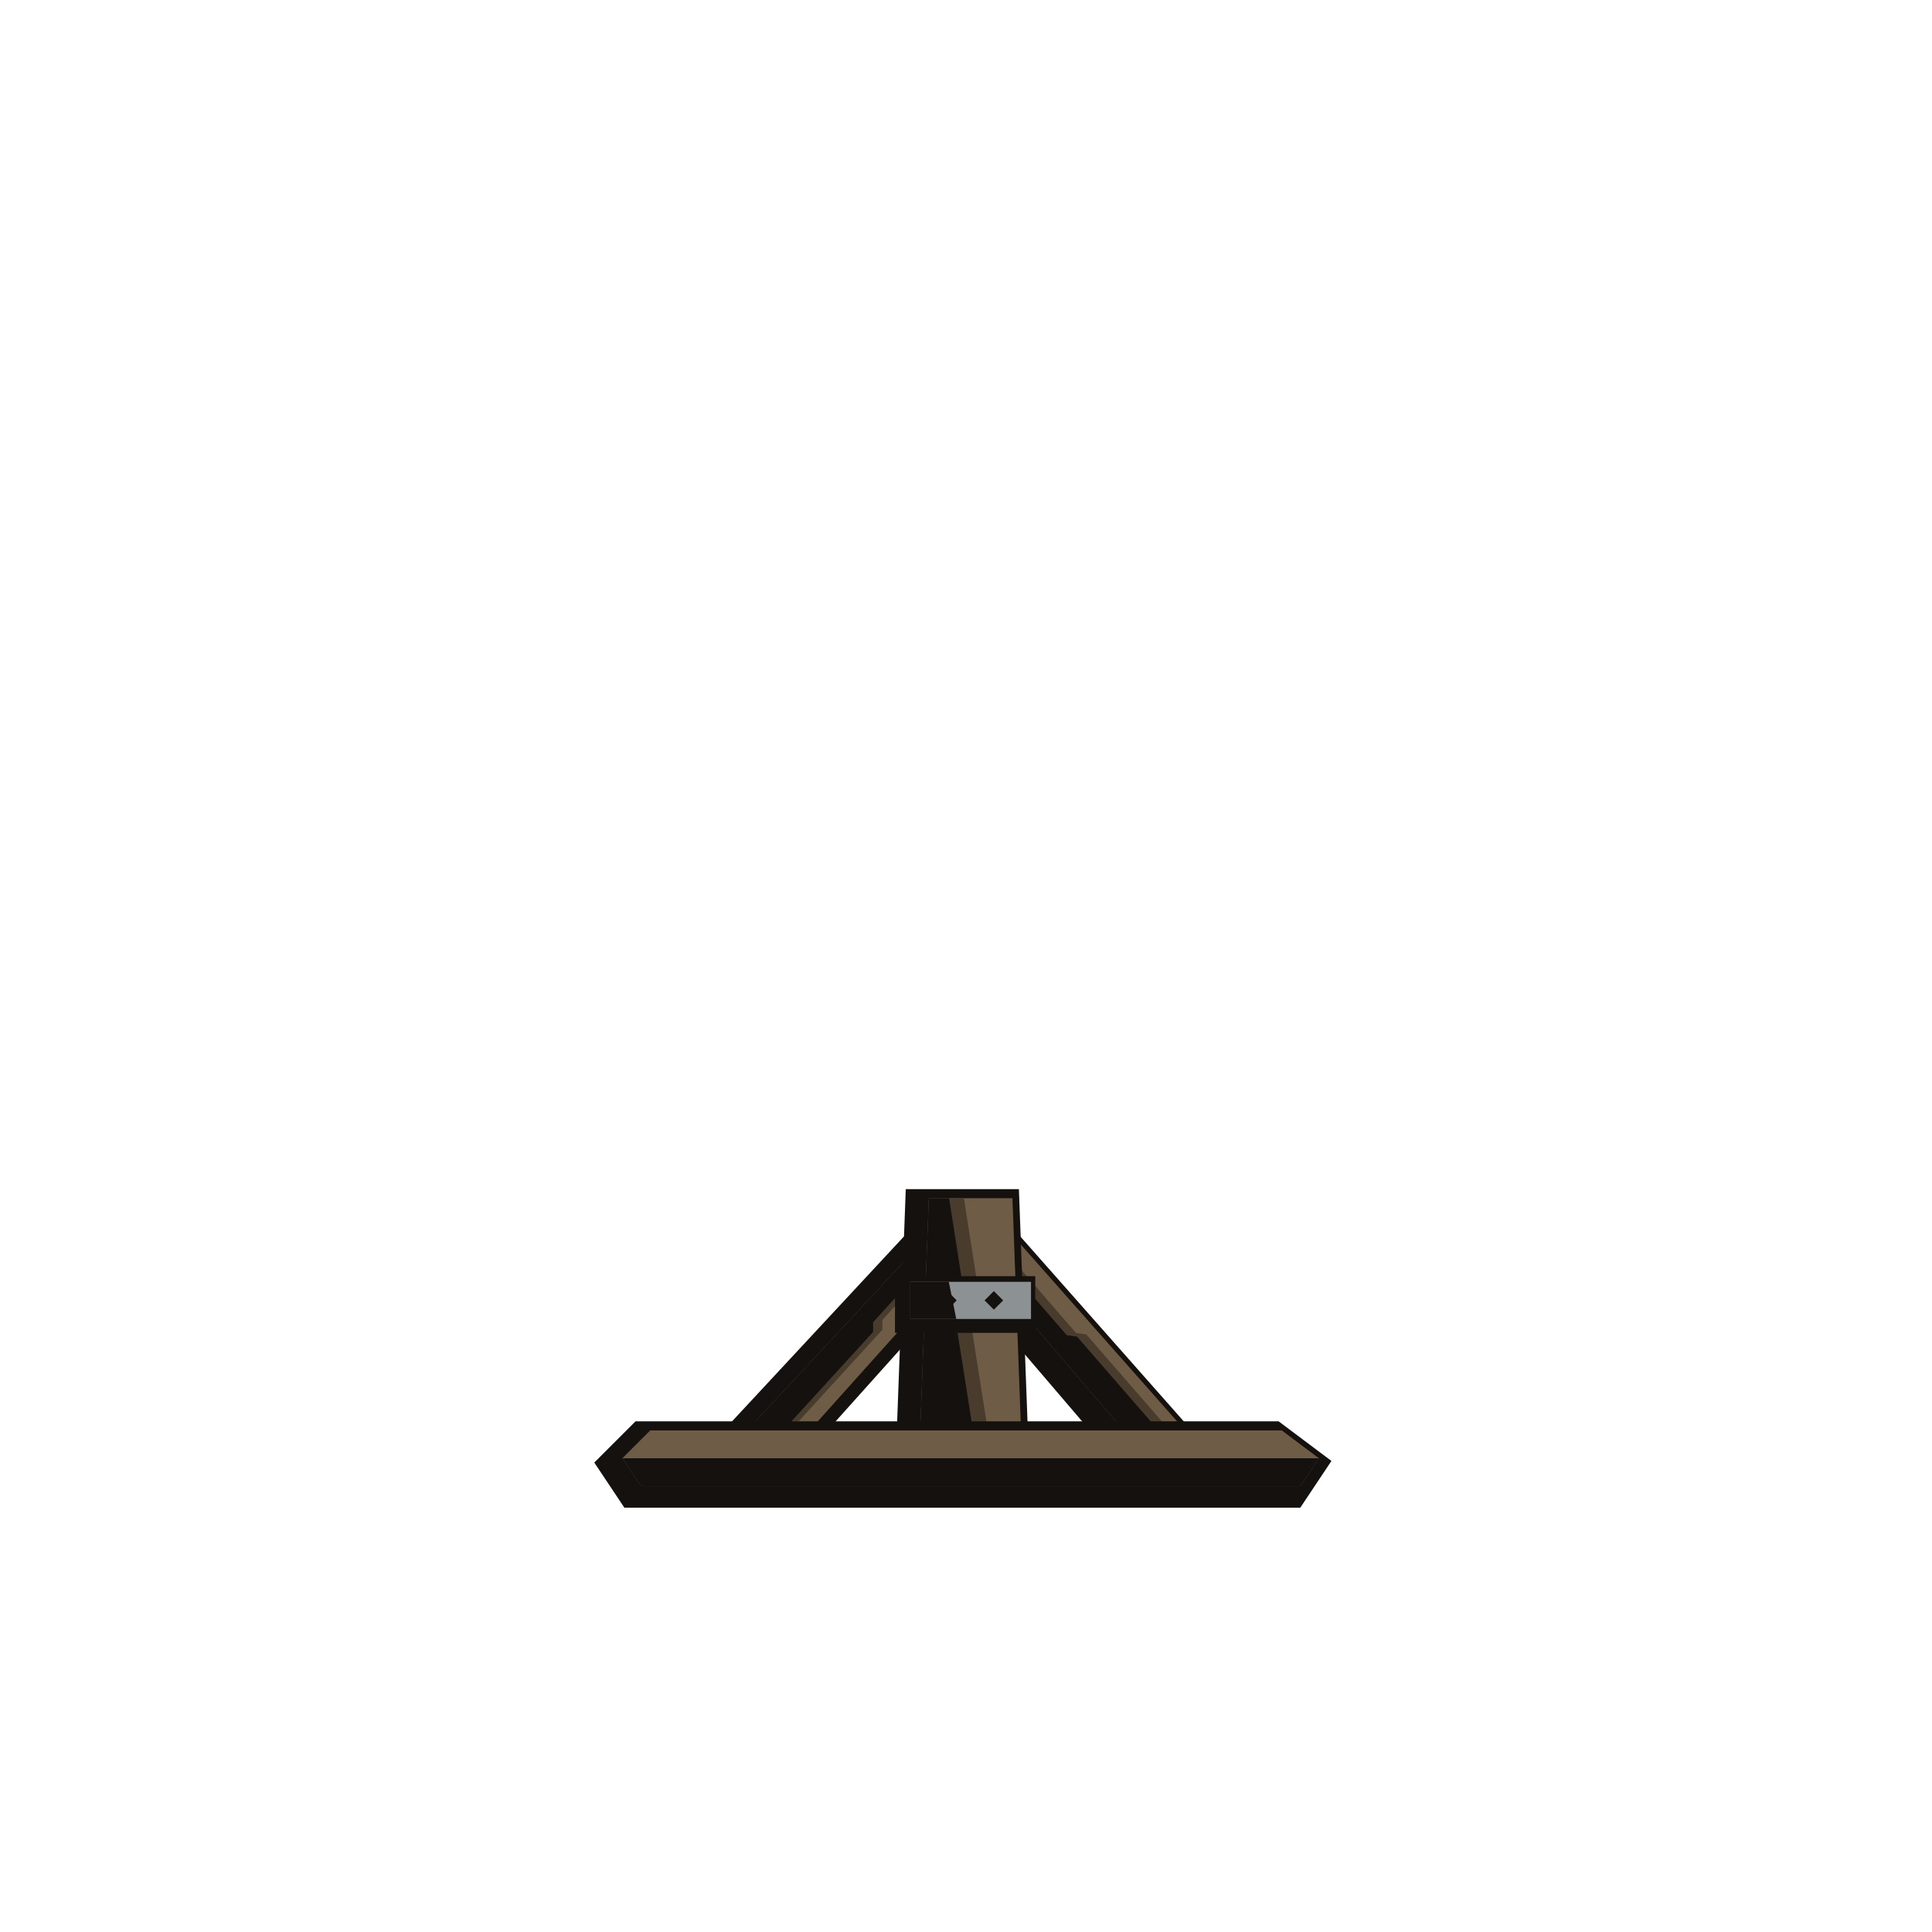
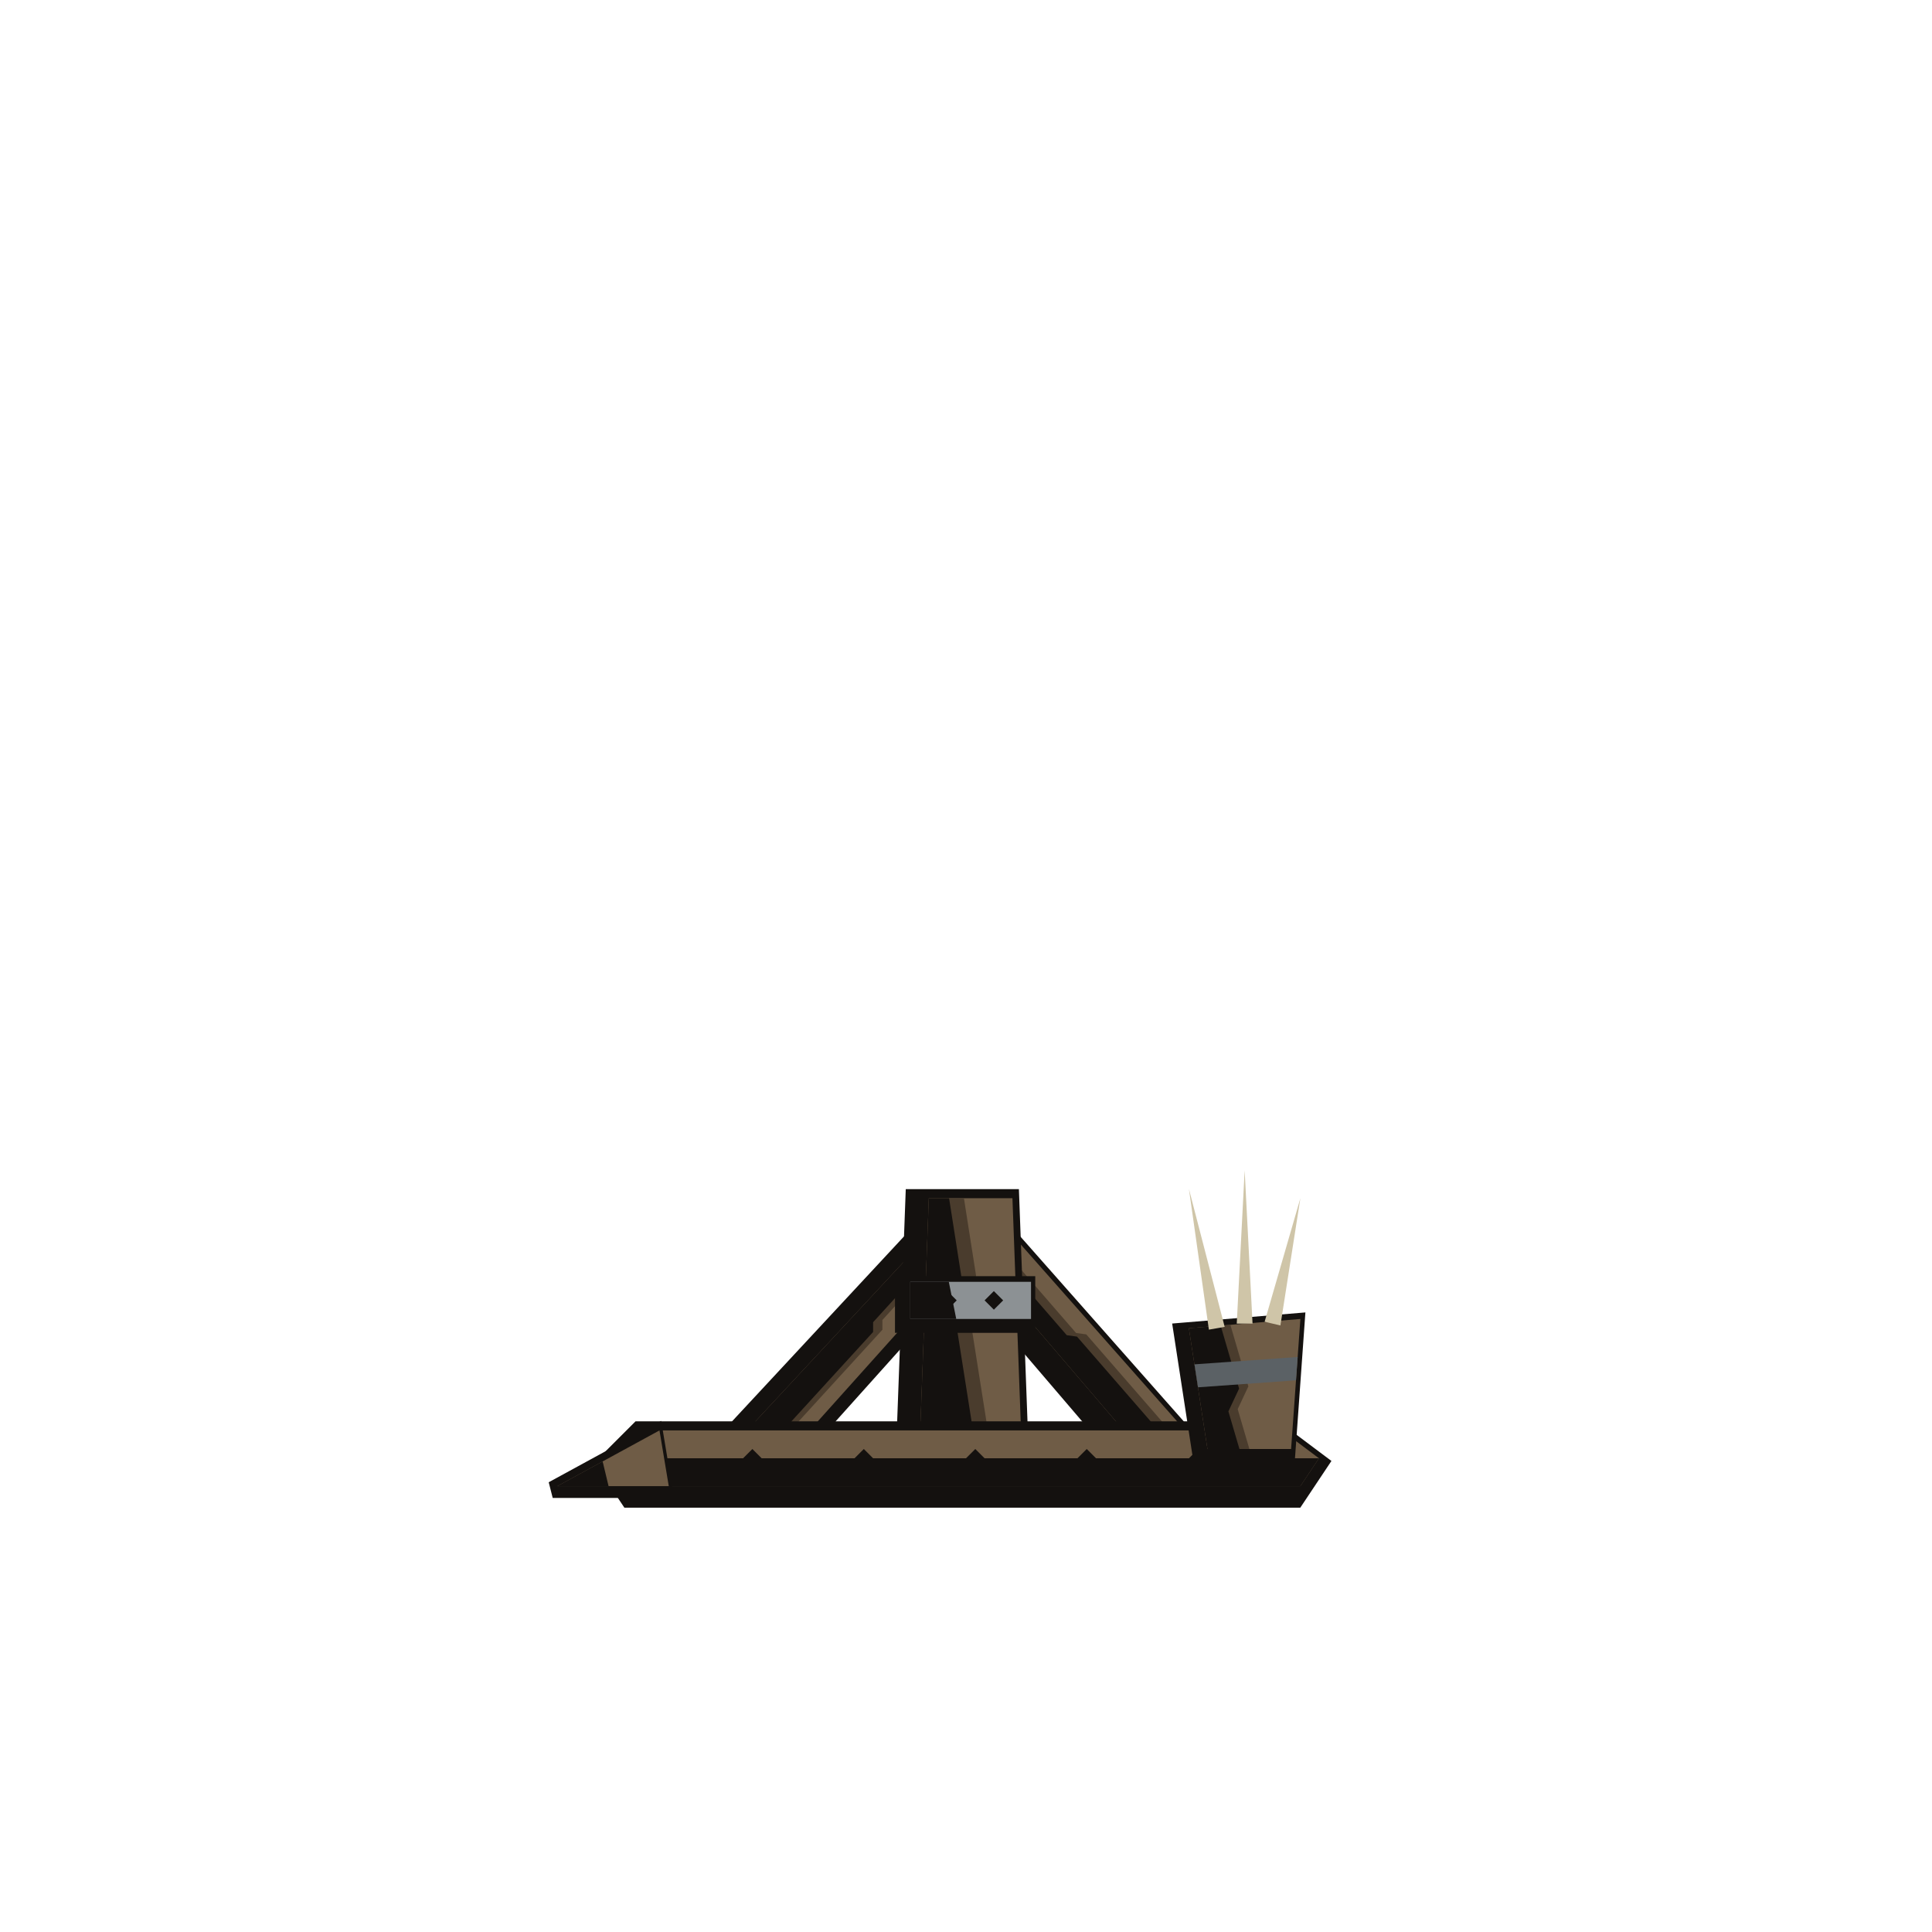
<svg xmlns="http://www.w3.org/2000/svg" id="ballista-sled" width="416" height="416" viewBox="-80 -80 416 416">
  <defs>
    <path id="ballista-sled-brace-back-shape" d="M 87.7 235.4 L 129.3 189 L 122.7 183 L 80.3 228.6 Z" />
    <clipPath id="ballista-sled-brace-back-clip">
      <use href="#ballista-sled-brace-back-shape" />
    </clipPath>
    <path id="ballista-sled-brace-front-shape" d="M 175.8 228.7 L 135.4 183 L 128.6 189 L 168.2 235.3 Z" />
    <clipPath id="ballista-sled-brace-front-clip">
      <use href="#ballista-sled-brace-front-shape" />
    </clipPath>
    <path id="ballista-sled-post-shape" d="M 120 178 L 138 178 L 140 232 L 118 232 Z" />
    <clipPath id="ballista-sled-post-clip">
      <use href="#ballista-sled-post-shape" />
    </clipPath>
    <path id="ballista-sled-runner-shape" d="M 60 228 L 196 228 L 204 234 L 200 240 L 58 240 L 54 234 Z" />
    <clipPath id="ballista-sled-runner-clip">
      <use href="#ballista-sled-runner-shape" />
    </clipPath>
    <path id="ballista-sled-band-shape" d="M 116 196 L 142 196 L 142 204 L 116 204 Z" />
    <clipPath id="ballista-sled-band-clip">
      <use href="#ballista-sled-band-shape" />
+     </clipPath>
+     <path id="ballista-sled-wedge-shape" d="M 40 240 L 62 228 L 64 240 Z" />
+     <clipPath id="ballista-sled-wedge-clip">
+       <use href="#ballista-sled-wedge-shape" />
+     </clipPath>
+     <path id="ballista-sled-bucket-shape" d="M 176 206 L 200 204 L 198 232 L 180 232 Z" />
+     <clipPath id="ballista-sled-bucket-clip">
+       <use href="#ballista-sled-bucket-shape" />
    </clipPath>
  </defs>
  <g id="ballista-sled-brace-back">
    <use id="ballista-sled-brace-back-line" href="#ballista-sled-brace-back-shape" transform="translate(-1.79 1.34)" fill="#14110f" stroke="#14110f" stroke-width="6.6" stroke-linejoin="miter" stroke-miterlimit="3" />
    <g clip-path="url(#ballista-sled-brace-back-clip)">
      <use id="ballista-sled-brace-back-lit" href="#ballista-sled-brace-back-shape" fill="#6f5c46" />
      <path id="ballista-sled-brace-back-mid" d="M 82.5 234.7 L 108 206.8 L 108 204.7 L 127.5 183.3 L 120.6 177 L 74.6 227.5 Z" transform="translate(2 -0.48)" fill="#4a3c2d" />
      <path id="ballista-sled-brace-back-dark" d="M 82.5 234.7 L 108 206.8 L 108 204.7 L 127.5 183.3 L 120.6 177 L 74.6 227.5 Z" fill="#14110f" />
    </g>
  </g>
  <g id="ballista-sled-brace-front">
    <use id="ballista-sled-brace-front-line" href="#ballista-sled-brace-front-shape" transform="translate(-1.79 1.34)" fill="#14110f" stroke="#14110f" stroke-width="6.6" stroke-linejoin="miter" stroke-miterlimit="3" />
    <g clip-path="url(#ballista-sled-brace-front-clip)">
      <use id="ballista-sled-brace-front-lit" href="#ballista-sled-brace-front-shape" fill="#6f5c46" />
      <path id="ballista-sled-brace-front-mid" d="M 174.5 233.8 L 151.9 207.8 L 149.7 207.5 L 129.5 184.2 L 122.5 190.3 L 166.4 240.8 Z" transform="translate(2 -0.48)" fill="#4a3c2d" />
      <path id="ballista-sled-brace-front-dark" d="M 174.5 233.8 L 151.9 207.8 L 149.7 207.5 L 129.5 184.2 L 122.5 190.3 L 166.4 240.8 Z" fill="#14110f" />
    </g>
  </g>
  <g id="ballista-sled-post">
    <use id="ballista-sled-post-line" href="#ballista-sled-post-shape" transform="translate(-1.79 1.34)" fill="#14110f" stroke="#14110f" stroke-width="6.6" stroke-linejoin="miter" stroke-miterlimit="3" />
    <g clip-path="url(#ballista-sled-post-clip)">
      <use id="ballista-sled-post-lit" href="#ballista-sled-post-shape" fill="#6f5c46" />
      <path id="ballista-sled-post-mid" d="M 106 174 L 123.7 173.8 L 127.1 195.5 L 124.9 198.8 L 130.8 236.2 L 106 236 Z" transform="translate(3.08 -0.74)" fill="#4a3c2d" />
      <path id="ballista-sled-post-dark" d="M 106 174 L 123.7 173.8 L 127.1 195.5 L 124.9 198.8 L 130.8 236.2 L 106 236 Z" fill="#14110f" />
    </g>
  </g>
  <g id="ballista-sled-runner">
    <use id="ballista-sled-runner-line" href="#ballista-sled-runner-shape" transform="translate(-1.79 1.34)" fill="#14110f" stroke="#14110f" stroke-width="6.6" stroke-linejoin="miter" stroke-miterlimit="3" />
    <g clip-path="url(#ballista-sled-runner-clip)">
      <use id="ballista-sled-runner-lit" href="#ballista-sled-runner-shape" fill="#6f5c46" />
      <path id="ballista-sled-runner-dark" d="M 50 234 L 210 234 L 210 242 L 50 242 Z" fill="#14110f" />
    </g>
  </g>
  <g id="ballista-sled-band">
    <use id="ballista-sled-band-line" href="#ballista-sled-band-shape" transform="translate(-1.19 0.89)" fill="#14110f" stroke="#14110f" stroke-width="4.2" stroke-linejoin="miter" stroke-miterlimit="3" />
    <g clip-path="url(#ballista-sled-band-clip)">
      <use id="ballista-sled-band-lit" href="#ballista-sled-band-shape" fill="#8c9194" />
      <path id="ballista-sled-band-dark" d="M 104 192 L 123.5 192 L 126.7 208 L 104 208 Z" fill="#14110f" />
    </g>
  </g>
+   <path id="ballista-sled-pegs-0" d="M 80 234 L 82 232 L 84 234 L 82 236 Z" fill="#14110f" />
+   <path id="ballista-sled-pegs-1" d="M 104 234 L 106 232 L 108 234 L 106 236 Z" fill="#14110f" />
+   <path id="ballista-sled-pegs-2" d="M 128 234 L 130 232 L 132 234 L 130 236 Z" fill="#14110f" />
+   <path id="ballista-sled-pegs-3" d="M 152 234 L 154 232 L 156 234 L 154 236 Z" fill="#14110f" />
+   <path id="ballista-sled-pegs-4" d="M 176 234 L 178 232 L 180 234 L 178 236 Z" fill="#14110f" />
+   <g id="ballista-sled-wedge">
+     <use id="ballista-sled-wedge-line" href="#ballista-sled-wedge-shape" transform="translate(-0.99 0.74)" fill="#14110f" stroke="#14110f" stroke-width="3.6" stroke-linejoin="miter" stroke-miterlimit="3" />
+     <g clip-path="url(#ballista-sled-wedge-clip)">
+       <use id="ballista-sled-wedge-lit" href="#ballista-sled-wedge-shape" fill="#6f5c46" />
+       <path id="ballista-sled-wedge-dark" d="M 28 224 L 47.2 224 L 52 244 L 28 244 Z" fill="#14110f" />
+     </g>
+   </g>
+   <g id="ballista-sled-bucket">
+     <use id="ballista-sled-bucket-line" href="#ballista-sled-bucket-shape" transform="translate(-1.19 0.89)" fill="#14110f" stroke="#14110f" stroke-width="4.2" stroke-linejoin="miter" stroke-miterlimit="3" />
+     <g clip-path="url(#ballista-sled-bucket-clip)">
+       <use id="ballista-sled-bucket-lit" href="#ballista-sled-bucket-shape" fill="#6f5c46" />
+       <path id="ballista-sled-bucket-mid" d="M 164 200 L 181.1 199.5 L 186.8 219 L 184.5 223.9 L 188.2 236.5 L 164 236 Z" transform="translate(2 -0.48)" fill="#4a3c2d" />
+       <path id="ballista-sled-bucket-dark" d="M 164 200 L 181.1 199.5 L 186.8 219 L 184.5 223.9 L 188.2 236.5 L 164 236 Z" fill="#14110f" />
+       <path id="ballista-sled-bucket-hoop" d="M 174 214 L 202 212 L 202 217 L 174 219 Z" fill="#5b6165" />
+     </g>
+   </g>
+   <path id="ballista-sled-spare-bolts" d="M 183.7 205.7 L 176 176 L 180.3 206.3 Z M 189.7 205 L 188 172 L 186.3 205 Z M 195.7 205.4 L 200 178 L 192.3 204.6 Z" fill="#cfc5a8" />
  <path id="ballista-sled-bolt-a" d="M 122 200 L 124 198 L 126 200 L 124 202 Z" fill="#14110f" />
  <path id="ballista-sled-bolt-b" d="M 132 200 L 134 198 L 136 200 L 134 202 Z" fill="#14110f" />
</svg>
